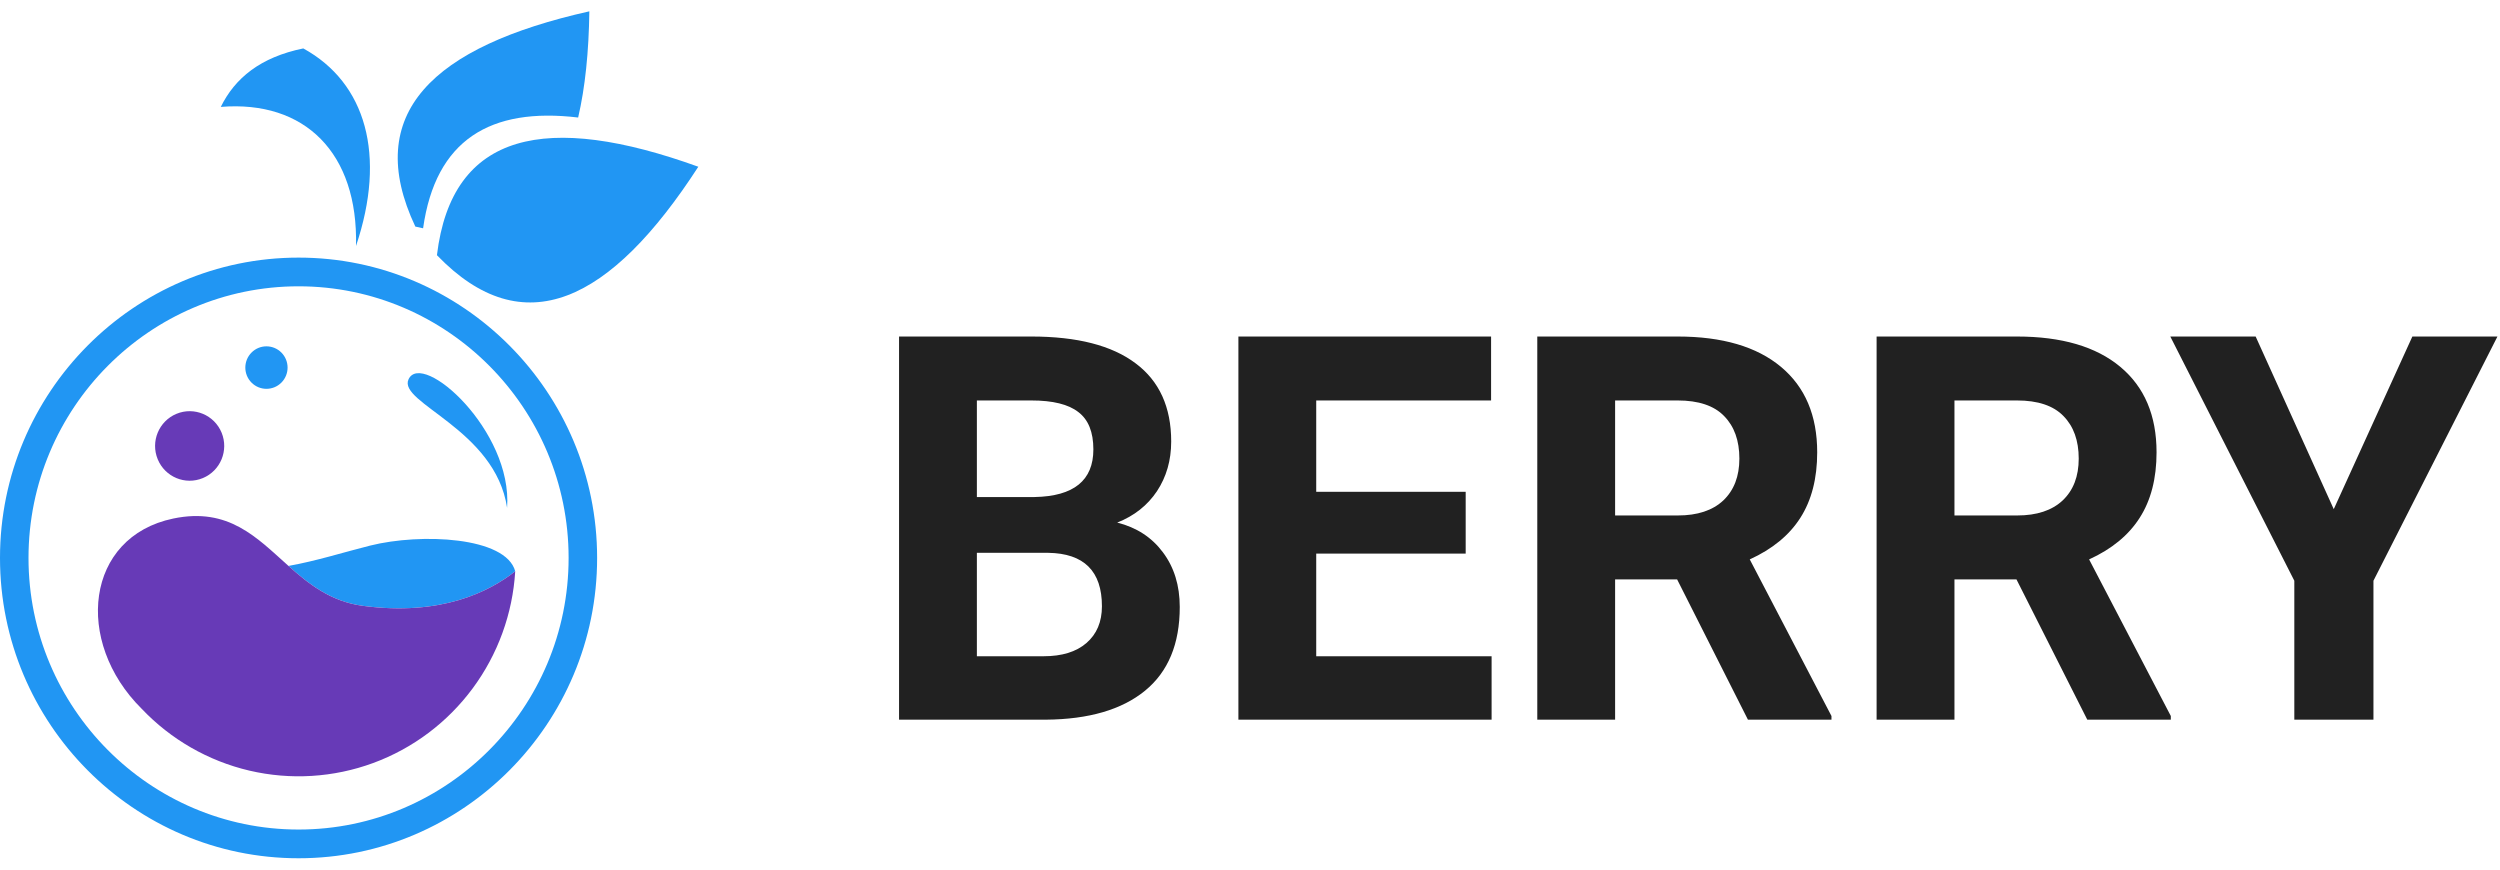
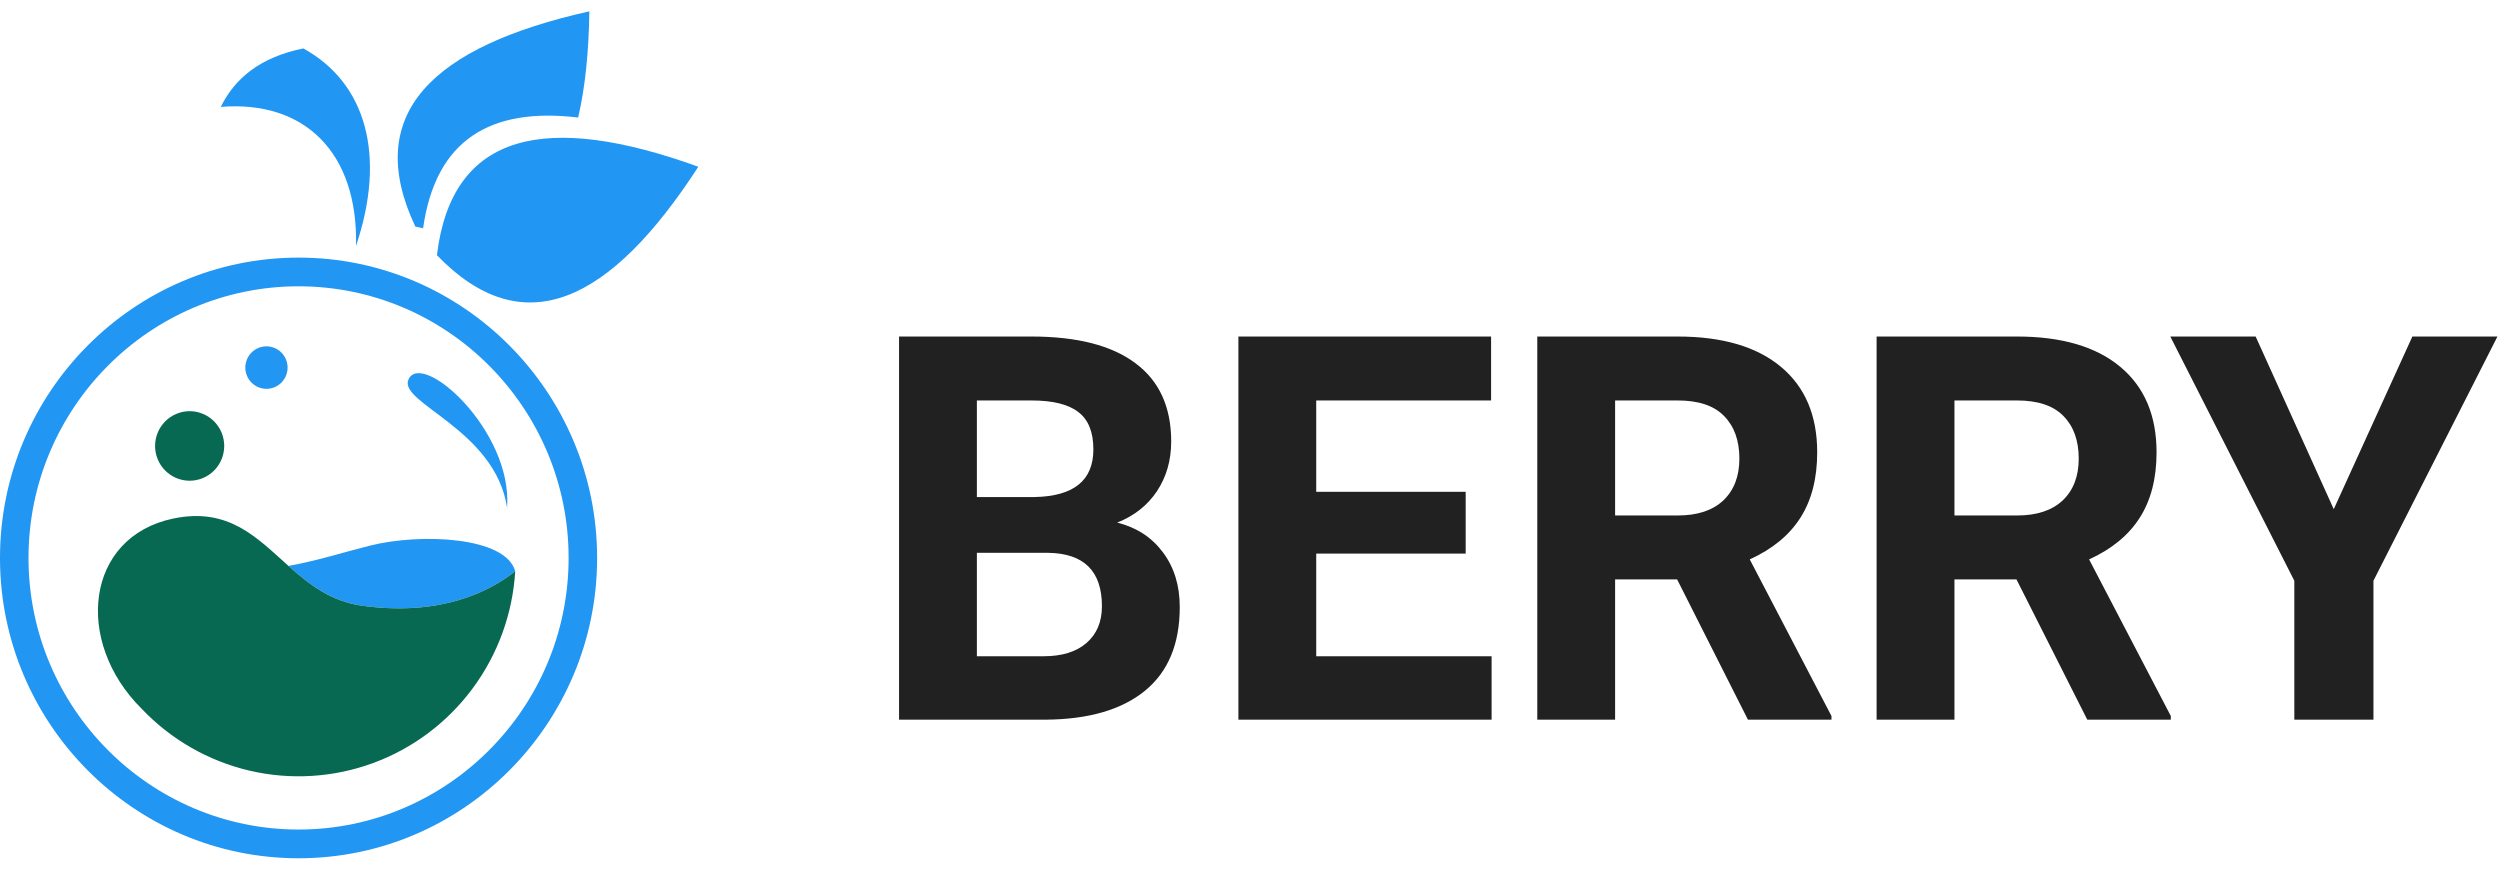
<svg xmlns="http://www.w3.org/2000/svg" width="92" height="32" viewBox="0 0 92 32" fill="none">
  <path d="M33.085 26.484V12.384H37.954C39.641 12.384 40.92 12.713 41.792 13.372C42.664 14.024 43.1 14.982 43.1 16.248C43.1 16.939 42.925 17.549 42.575 18.078C42.225 18.601 41.738 18.985 41.114 19.231C41.827 19.411 42.387 19.776 42.795 20.325C43.208 20.874 43.415 21.545 43.415 22.339C43.415 23.695 42.989 24.721 42.136 25.419C41.283 26.116 40.067 26.471 38.489 26.484H33.085ZM35.949 20.344V24.15H38.403C39.078 24.15 39.603 23.989 39.978 23.666C40.36 23.337 40.551 22.885 40.551 22.31C40.551 21.019 39.892 20.364 38.575 20.344H35.949ZM35.949 18.291H38.069C39.514 18.265 40.236 17.681 40.236 16.538C40.236 15.899 40.051 15.441 39.682 15.163C39.319 14.879 38.743 14.737 37.954 14.737H35.949V18.291ZM53.937 20.373H48.437V24.15H54.891V26.484H45.573V12.384H54.872V14.737H48.437V18.098H53.937V20.373ZM61.718 21.322H59.436V26.484H56.572V12.384H61.736C63.379 12.384 64.645 12.755 65.537 13.498C66.428 14.24 66.873 15.289 66.873 16.645C66.873 17.607 66.666 18.411 66.253 19.056C65.846 19.695 65.225 20.206 64.391 20.586L67.398 26.349V26.484H64.324L61.718 21.322ZM59.436 18.969H61.746C62.466 18.969 63.023 18.785 63.417 18.417C63.811 18.043 64.009 17.529 64.009 16.877C64.009 16.212 63.821 15.689 63.446 15.309C63.077 14.928 62.507 14.737 61.736 14.737H59.436V18.969ZM74.206 21.322H71.924V26.484H69.059V12.384H74.225C75.867 12.384 77.134 12.755 78.025 13.498C78.916 14.24 79.361 15.289 79.361 16.645C79.361 17.607 79.154 18.411 78.74 19.056C78.333 19.695 77.713 20.206 76.879 20.586L79.886 26.349V26.484H76.812L74.206 21.322ZM71.924 18.969H74.234C74.953 18.969 75.51 18.785 75.905 18.417C76.3 18.043 76.497 17.529 76.497 16.877C76.497 16.212 76.309 15.689 75.934 15.309C75.564 14.928 74.995 14.737 74.225 14.737H71.924V18.969ZM85.882 18.737L88.775 12.384H91.906L87.343 21.371V26.484H84.431V21.371L79.867 12.384H83.008L85.882 18.737Z" fill="#212121" />
  <path d="M10.987 31.584C4.928 31.584 0 26.626 0 20.532C0 14.438 4.929 9.48 10.987 9.48C17.045 9.48 21.974 14.438 21.974 20.532C21.974 26.626 17.046 31.584 10.987 31.584ZM10.987 10.536C5.508 10.536 1.049 15.02 1.049 20.532C1.049 26.044 5.508 30.527 10.987 30.527C16.466 30.527 20.925 26.043 20.925 20.531C20.925 15.019 16.467 10.536 10.987 10.536Z" fill="#2196F3" />
  <path d="M18.96 21.023C18.618 19.748 15.485 19.611 13.62 20.078C12.644 20.323 11.646 20.643 10.616 20.826C11.37 21.499 12.179 22.135 13.34 22.293C16.221 22.684 18.011 21.775 18.96 21.023Z" fill="#2196F3" />
-   <path d="M13.34 22.293C12.176 22.135 11.37 21.499 10.616 20.826C9.45 19.786 8.413 18.658 6.377 19.082C3.141 19.757 2.715 23.608 5.214 26.083C6.287 27.213 7.665 28.004 9.178 28.359C10.691 28.713 12.274 28.616 13.733 28.079C15.192 27.542 16.464 26.588 17.392 25.335C18.321 24.082 18.866 22.584 18.96 21.023C18.011 21.775 16.221 22.684 13.34 22.293Z" fill="#673AB7" />
+   <path d="M13.34 22.293C12.176 22.135 11.37 21.499 10.616 20.826C9.45 19.786 8.413 18.658 6.377 19.082C3.141 19.757 2.715 23.608 5.214 26.083C6.287 27.213 7.665 28.004 9.178 28.359C10.691 28.713 12.274 28.616 13.733 28.079C15.192 27.542 16.464 26.588 17.392 25.335C18.321 24.082 18.866 22.584 18.96 21.023C18.011 21.775 16.221 22.684 13.34 22.293Z" fill="#076951" />
  <path d="M15.034 13.959C14.63 14.829 18.23 15.796 18.661 18.688C18.869 15.841 15.534 12.882 15.034 13.959Z" fill="#2196F3" />
-   <path d="M7.466 17.593C8.115 17.323 8.423 16.575 8.155 15.922C7.886 15.269 7.142 14.959 6.493 15.229C5.844 15.5 5.535 16.248 5.804 16.901C6.073 17.554 6.817 17.864 7.466 17.593Z" fill="#673AB7" />
+   <path d="M7.466 17.593C8.115 17.323 8.423 16.575 8.155 15.922C7.886 15.269 7.142 14.959 6.493 15.229C5.844 15.5 5.535 16.248 5.804 16.901C6.073 17.554 6.817 17.864 7.466 17.593Z" fill="#076951" />
  <path d="M10.355 14.08C10.659 13.775 10.659 13.28 10.355 12.974C10.051 12.669 9.559 12.669 9.256 12.974C8.952 13.28 8.952 13.775 9.256 14.08C9.559 14.385 10.051 14.385 10.355 14.08Z" fill="#2196F3" />
  <path d="M13.101 9.052C14.225 5.715 13.47 3.049 11.161 1.782C9.584 2.105 8.647 2.873 8.125 3.934C11.22 3.682 13.184 5.63 13.101 9.052Z" fill="#2196F3" />
  <path d="M25.698 6.136C20.139 4.129 16.63 4.818 16.079 9.391C19.265 12.697 22.474 11.115 25.698 6.136Z" fill="#2196F3" />
  <path d="M21.276 4.325C21.534 3.217 21.668 1.908 21.688 0.417C15.923 1.709 13.322 4.177 15.284 8.338C15.382 8.362 15.475 8.381 15.57 8.401C16.028 5.144 18.046 3.938 21.276 4.325Z" fill="#2196F3" />
</svg>
